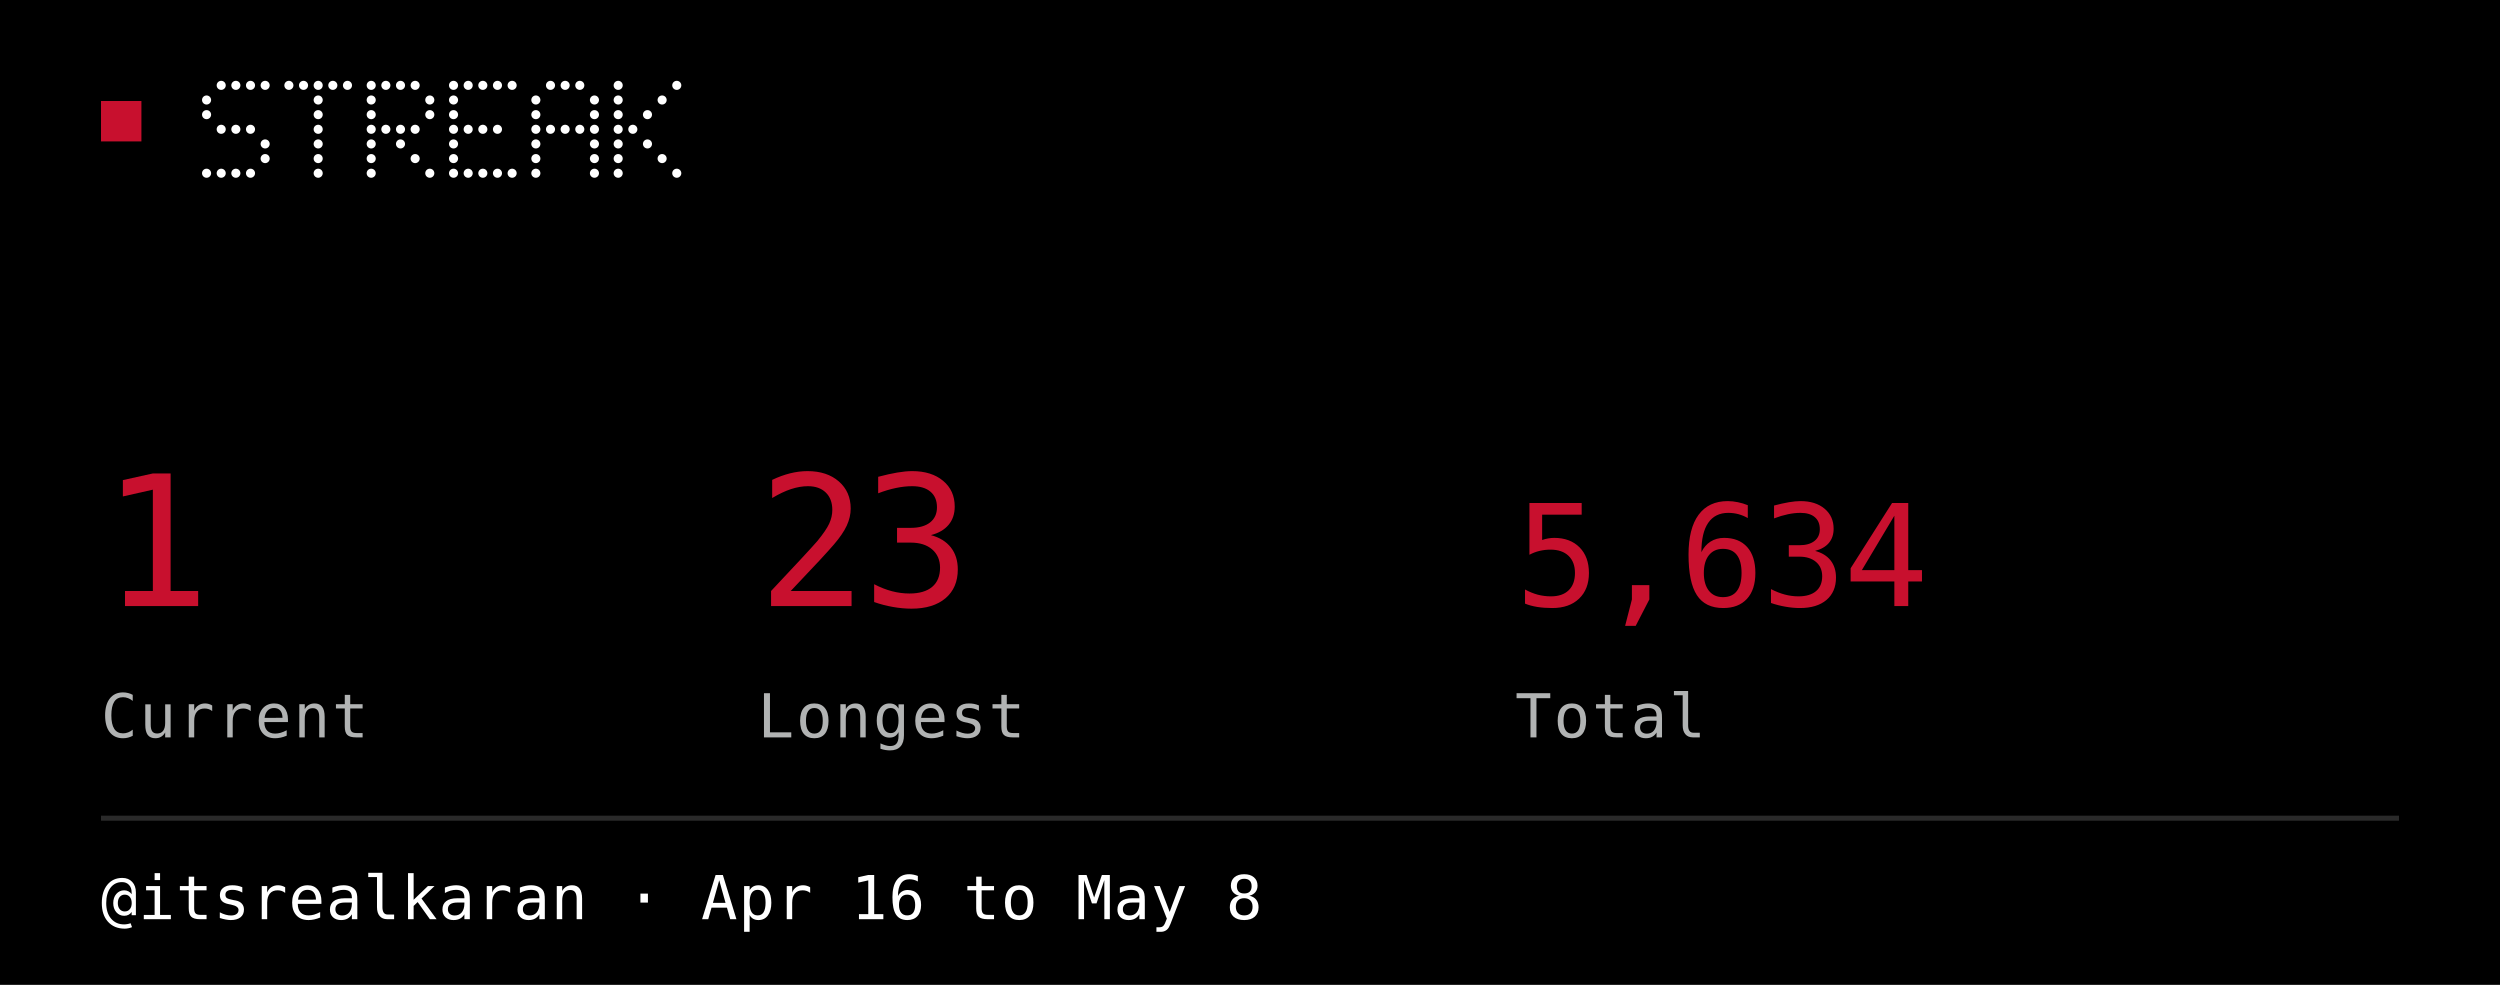
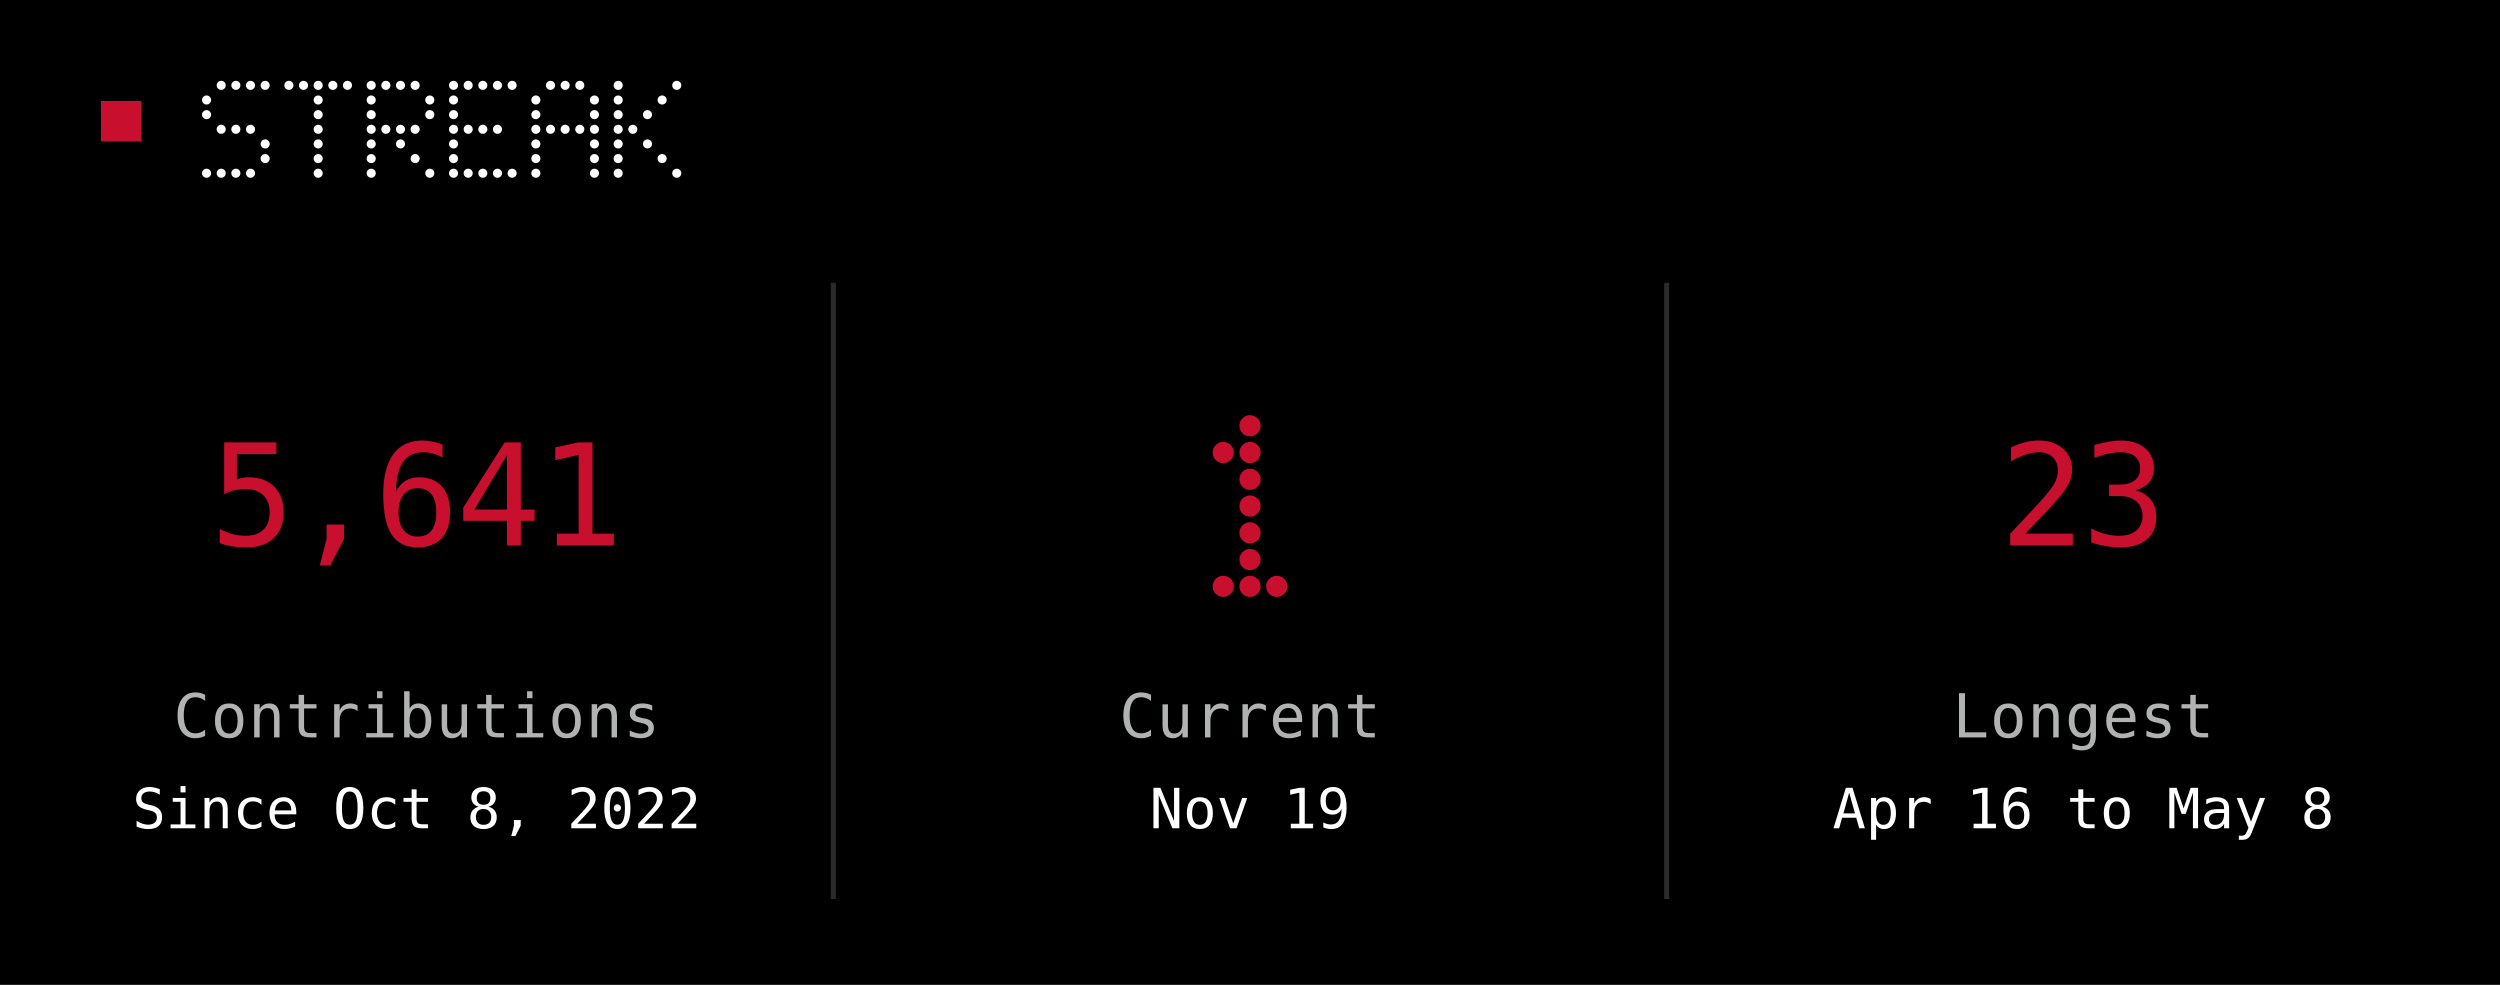
<svg xmlns="http://www.w3.org/2000/svg" width="495" height="195" viewBox="0 0 495 195" role="img">
  <rect width="495" height="195" fill="#000000" />
  <rect x="20" y="20" width="8" height="8" fill="#C8102E" />
  <circle cx="43.8" cy="16.9" r="0.90" fill="#FFFFFF" />
  <circle cx="46.7" cy="16.9" r="0.90" fill="#FFFFFF" />
  <circle cx="49.6" cy="16.9" r="0.90" fill="#FFFFFF" />
  <circle cx="52.5" cy="16.9" r="0.90" fill="#FFFFFF" />
  <circle cx="40.9" cy="19.8" r="0.90" fill="#FFFFFF" />
  <circle cx="40.9" cy="22.7" r="0.90" fill="#FFFFFF" />
  <circle cx="43.8" cy="25.6" r="0.90" fill="#FFFFFF" />
  <circle cx="46.7" cy="25.6" r="0.90" fill="#FFFFFF" />
  <circle cx="49.6" cy="25.6" r="0.90" fill="#FFFFFF" />
  <circle cx="52.5" cy="28.5" r="0.90" fill="#FFFFFF" />
  <circle cx="52.5" cy="31.4" r="0.90" fill="#FFFFFF" />
  <circle cx="40.9" cy="34.3" r="0.90" fill="#FFFFFF" />
  <circle cx="43.8" cy="34.3" r="0.90" fill="#FFFFFF" />
  <circle cx="46.7" cy="34.3" r="0.90" fill="#FFFFFF" />
  <circle cx="49.6" cy="34.3" r="0.90" fill="#FFFFFF" />
  <circle cx="57.2" cy="16.9" r="0.90" fill="#FFFFFF" />
  <circle cx="60.1" cy="16.9" r="0.90" fill="#FFFFFF" />
  <circle cx="63.0" cy="16.9" r="0.90" fill="#FFFFFF" />
  <circle cx="65.9" cy="16.9" r="0.90" fill="#FFFFFF" />
  <circle cx="68.8" cy="16.9" r="0.90" fill="#FFFFFF" />
  <circle cx="63.0" cy="19.8" r="0.90" fill="#FFFFFF" />
  <circle cx="63.0" cy="22.7" r="0.90" fill="#FFFFFF" />
  <circle cx="63.0" cy="25.6" r="0.90" fill="#FFFFFF" />
  <circle cx="63.0" cy="28.5" r="0.90" fill="#FFFFFF" />
  <circle cx="63.0" cy="31.4" r="0.90" fill="#FFFFFF" />
  <circle cx="63.0" cy="34.3" r="0.90" fill="#FFFFFF" />
  <circle cx="73.5" cy="16.9" r="0.90" fill="#FFFFFF" />
  <circle cx="76.4" cy="16.9" r="0.90" fill="#FFFFFF" />
  <circle cx="79.3" cy="16.9" r="0.90" fill="#FFFFFF" />
  <circle cx="82.2" cy="16.9" r="0.90" fill="#FFFFFF" />
  <circle cx="73.5" cy="19.8" r="0.90" fill="#FFFFFF" />
  <circle cx="85.1" cy="19.8" r="0.90" fill="#FFFFFF" />
  <circle cx="73.5" cy="22.7" r="0.90" fill="#FFFFFF" />
  <circle cx="85.1" cy="22.7" r="0.90" fill="#FFFFFF" />
  <circle cx="73.5" cy="25.6" r="0.90" fill="#FFFFFF" />
  <circle cx="76.4" cy="25.6" r="0.90" fill="#FFFFFF" />
  <circle cx="79.3" cy="25.6" r="0.90" fill="#FFFFFF" />
  <circle cx="82.2" cy="25.6" r="0.90" fill="#FFFFFF" />
  <circle cx="73.5" cy="28.5" r="0.90" fill="#FFFFFF" />
  <circle cx="79.3" cy="28.5" r="0.90" fill="#FFFFFF" />
  <circle cx="73.5" cy="31.4" r="0.90" fill="#FFFFFF" />
  <circle cx="82.2" cy="31.4" r="0.90" fill="#FFFFFF" />
  <circle cx="73.5" cy="34.3" r="0.90" fill="#FFFFFF" />
  <circle cx="85.1" cy="34.3" r="0.90" fill="#FFFFFF" />
  <circle cx="89.8" cy="16.9" r="0.90" fill="#FFFFFF" />
  <circle cx="92.7" cy="16.9" r="0.90" fill="#FFFFFF" />
  <circle cx="95.6" cy="16.9" r="0.90" fill="#FFFFFF" />
  <circle cx="98.5" cy="16.9" r="0.90" fill="#FFFFFF" />
  <circle cx="101.4" cy="16.9" r="0.90" fill="#FFFFFF" />
  <circle cx="89.8" cy="19.8" r="0.90" fill="#FFFFFF" />
  <circle cx="89.8" cy="22.7" r="0.90" fill="#FFFFFF" />
  <circle cx="89.8" cy="25.6" r="0.90" fill="#FFFFFF" />
  <circle cx="92.7" cy="25.6" r="0.90" fill="#FFFFFF" />
  <circle cx="95.6" cy="25.6" r="0.90" fill="#FFFFFF" />
  <circle cx="98.5" cy="25.6" r="0.90" fill="#FFFFFF" />
  <circle cx="89.8" cy="28.5" r="0.90" fill="#FFFFFF" />
  <circle cx="89.8" cy="31.4" r="0.90" fill="#FFFFFF" />
  <circle cx="89.8" cy="34.3" r="0.90" fill="#FFFFFF" />
  <circle cx="92.7" cy="34.3" r="0.90" fill="#FFFFFF" />
  <circle cx="95.6" cy="34.3" r="0.90" fill="#FFFFFF" />
  <circle cx="98.5" cy="34.3" r="0.90" fill="#FFFFFF" />
  <circle cx="101.4" cy="34.3" r="0.90" fill="#FFFFFF" />
  <circle cx="109.0" cy="16.9" r="0.90" fill="#FFFFFF" />
  <circle cx="111.9" cy="16.9" r="0.90" fill="#FFFFFF" />
  <circle cx="114.8" cy="16.9" r="0.90" fill="#FFFFFF" />
  <circle cx="106.1" cy="19.8" r="0.90" fill="#FFFFFF" />
  <circle cx="117.7" cy="19.8" r="0.90" fill="#FFFFFF" />
  <circle cx="106.1" cy="22.7" r="0.90" fill="#FFFFFF" />
  <circle cx="117.7" cy="22.7" r="0.90" fill="#FFFFFF" />
  <circle cx="106.1" cy="25.6" r="0.90" fill="#FFFFFF" />
  <circle cx="109.0" cy="25.6" r="0.90" fill="#FFFFFF" />
  <circle cx="111.9" cy="25.6" r="0.90" fill="#FFFFFF" />
  <circle cx="114.8" cy="25.6" r="0.90" fill="#FFFFFF" />
  <circle cx="117.7" cy="25.6" r="0.90" fill="#FFFFFF" />
  <circle cx="106.1" cy="28.5" r="0.90" fill="#FFFFFF" />
  <circle cx="117.7" cy="28.5" r="0.90" fill="#FFFFFF" />
  <circle cx="106.1" cy="31.4" r="0.90" fill="#FFFFFF" />
  <circle cx="117.7" cy="31.4" r="0.90" fill="#FFFFFF" />
  <circle cx="106.1" cy="34.3" r="0.90" fill="#FFFFFF" />
  <circle cx="117.7" cy="34.3" r="0.90" fill="#FFFFFF" />
  <circle cx="122.4" cy="16.9" r="0.90" fill="#FFFFFF" />
  <circle cx="134.0" cy="16.9" r="0.90" fill="#FFFFFF" />
  <circle cx="122.4" cy="19.8" r="0.90" fill="#FFFFFF" />
  <circle cx="131.1" cy="19.8" r="0.90" fill="#FFFFFF" />
  <circle cx="122.4" cy="22.7" r="0.90" fill="#FFFFFF" />
  <circle cx="128.2" cy="22.7" r="0.90" fill="#FFFFFF" />
  <circle cx="122.4" cy="25.6" r="0.90" fill="#FFFFFF" />
  <circle cx="125.3" cy="25.6" r="0.90" fill="#FFFFFF" />
  <circle cx="122.4" cy="28.5" r="0.90" fill="#FFFFFF" />
  <circle cx="128.2" cy="28.5" r="0.90" fill="#FFFFFF" />
  <circle cx="122.4" cy="31.4" r="0.90" fill="#FFFFFF" />
  <circle cx="131.1" cy="31.4" r="0.90" fill="#FFFFFF" />
  <circle cx="122.4" cy="34.3" r="0.90" fill="#FFFFFF" />
  <circle cx="134.0" cy="34.3" r="0.90" fill="#FFFFFF" />
-   <text x="20" y="120" fill="#C8102E" font-family="ui-monospace, Geist Mono, monospace" font-size="36" letter-spacing="-1" dominant-baseline="auto">1</text>
-   <text x="150" y="120" fill="#C8102E" font-family="ui-monospace, Geist Mono, monospace" font-size="36" letter-spacing="-1" dominant-baseline="auto">23</text>
-   <text x="300" y="120" fill="#C8102E" font-family="ui-monospace, Geist Mono, monospace" font-size="28" letter-spacing="-0.6" dominant-baseline="auto">5,634</text>
-   <text x="20" y="146" fill="#B1B3B3" font-family="ui-monospace, Geist Mono, monospace" font-size="12" letter-spacing="0.4" dominant-baseline="auto">Current</text>
-   <text x="150" y="146" fill="#B1B3B3" font-family="ui-monospace, Geist Mono, monospace" font-size="12" letter-spacing="0.4" dominant-baseline="auto">Longest</text>
-   <text x="300" y="146" fill="#B1B3B3" font-family="ui-monospace, Geist Mono, monospace" font-size="12" letter-spacing="0.4" dominant-baseline="auto">Total</text>
-   <line x1="20" y1="162" x2="475" y2="162" stroke="#2A2A2A" />
-   <text x="20" y="182" fill="#FFFFFF" font-family="ui-monospace, Geist Mono, monospace" font-size="12" letter-spacing="0.2" dominant-baseline="auto">@itsrealkaran · Apr 16 to May 8</text>
+   <line x1="165.0" y1="56" x2="165.0" y2="178" stroke="#2A2A2A" />
+   <line x1="330.0" y1="56" x2="330.0" y2="178" stroke="#2A2A2A" />
+   <text x="82.5" y="108" fill="#C8102E" text-anchor="middle" font-family="ui-monospace, Geist Mono, monospace" font-size="28" letter-spacing="-0.6" dominant-baseline="auto">5,641</text>
+   <text x="82.5" y="146" fill="#B1B3B3" text-anchor="middle" font-family="ui-monospace, Geist Mono, monospace" font-size="12" letter-spacing="0.2" dominant-baseline="auto">Contributions</text>
+   <text x="82.5" y="164" fill="#FFFFFF" text-anchor="middle" font-family="ui-monospace, Geist Mono, monospace" font-size="11" letter-spacing="0" dominant-baseline="auto">Since Oct 8, 2022</text>
+   <circle cx="247.5" cy="84.3" r="2.10" fill="#C8102E" />
+   <circle cx="242.2" cy="89.6" r="2.10" fill="#C8102E" />
+   <circle cx="247.5" cy="89.6" r="2.10" fill="#C8102E" />
+   <circle cx="247.5" cy="94.9" r="2.10" fill="#C8102E" />
+   <circle cx="247.5" cy="100.2" r="2.10" fill="#C8102E" />
+   <circle cx="247.5" cy="105.5" r="2.10" fill="#C8102E" />
+   <circle cx="247.5" cy="110.8" r="2.10" fill="#C8102E" />
+   <circle cx="242.2" cy="116.1" r="2.10" fill="#C8102E" />
+   <circle cx="247.5" cy="116.1" r="2.10" fill="#C8102E" />
+   <circle cx="252.8" cy="116.1" r="2.10" fill="#C8102E" />
+   <text x="247.5" y="146" fill="#B1B3B3" text-anchor="middle" font-family="ui-monospace, Geist Mono, monospace" font-size="12" letter-spacing="0.2" dominant-baseline="auto">Current</text>
+   <text x="247.5" y="164" fill="#FFFFFF" text-anchor="middle" font-family="ui-monospace, Geist Mono, monospace" font-size="11" letter-spacing="0" dominant-baseline="auto">Nov 19</text>
+   <text x="412.5" y="108" fill="#C8102E" text-anchor="middle" font-family="ui-monospace, Geist Mono, monospace" font-size="28" letter-spacing="-0.6" dominant-baseline="auto">23</text>
+   <text x="412.5" y="146" fill="#B1B3B3" text-anchor="middle" font-family="ui-monospace, Geist Mono, monospace" font-size="12" letter-spacing="0.2" dominant-baseline="auto">Longest</text>
+   <text x="412.5" y="164" fill="#FFFFFF" text-anchor="middle" font-family="ui-monospace, Geist Mono, monospace" font-size="11" letter-spacing="0" dominant-baseline="auto">Apr 16 to May 8</text>
</svg>
